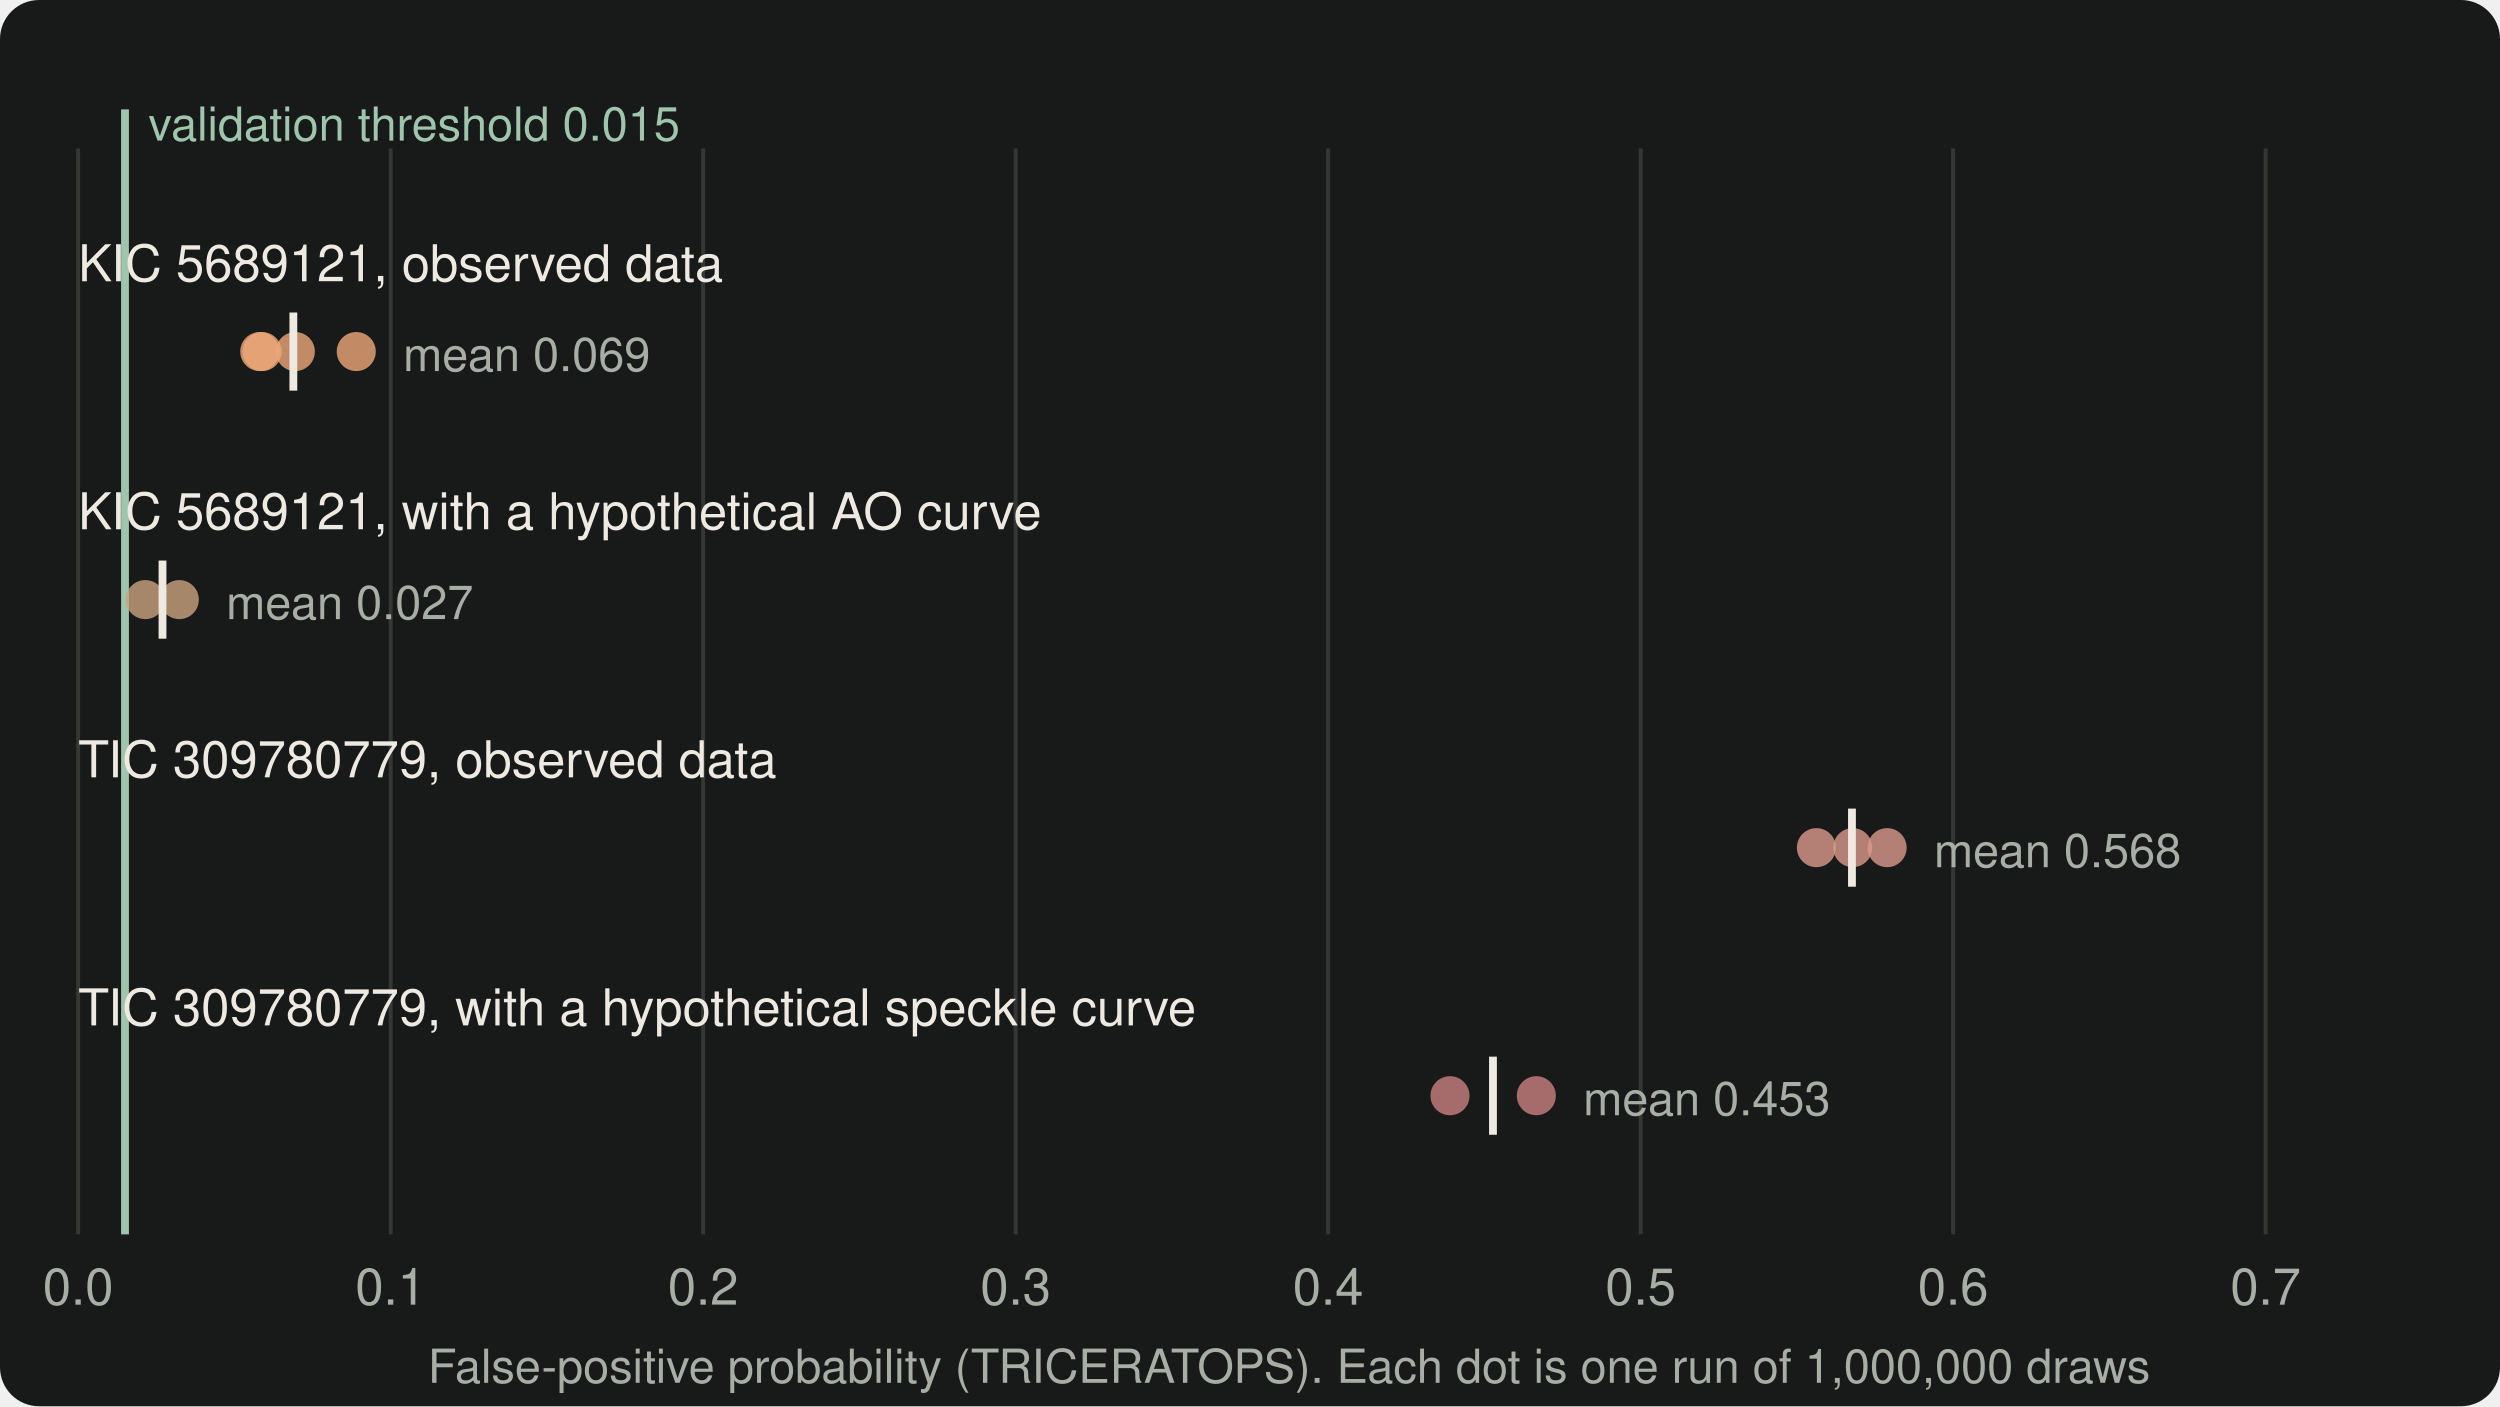
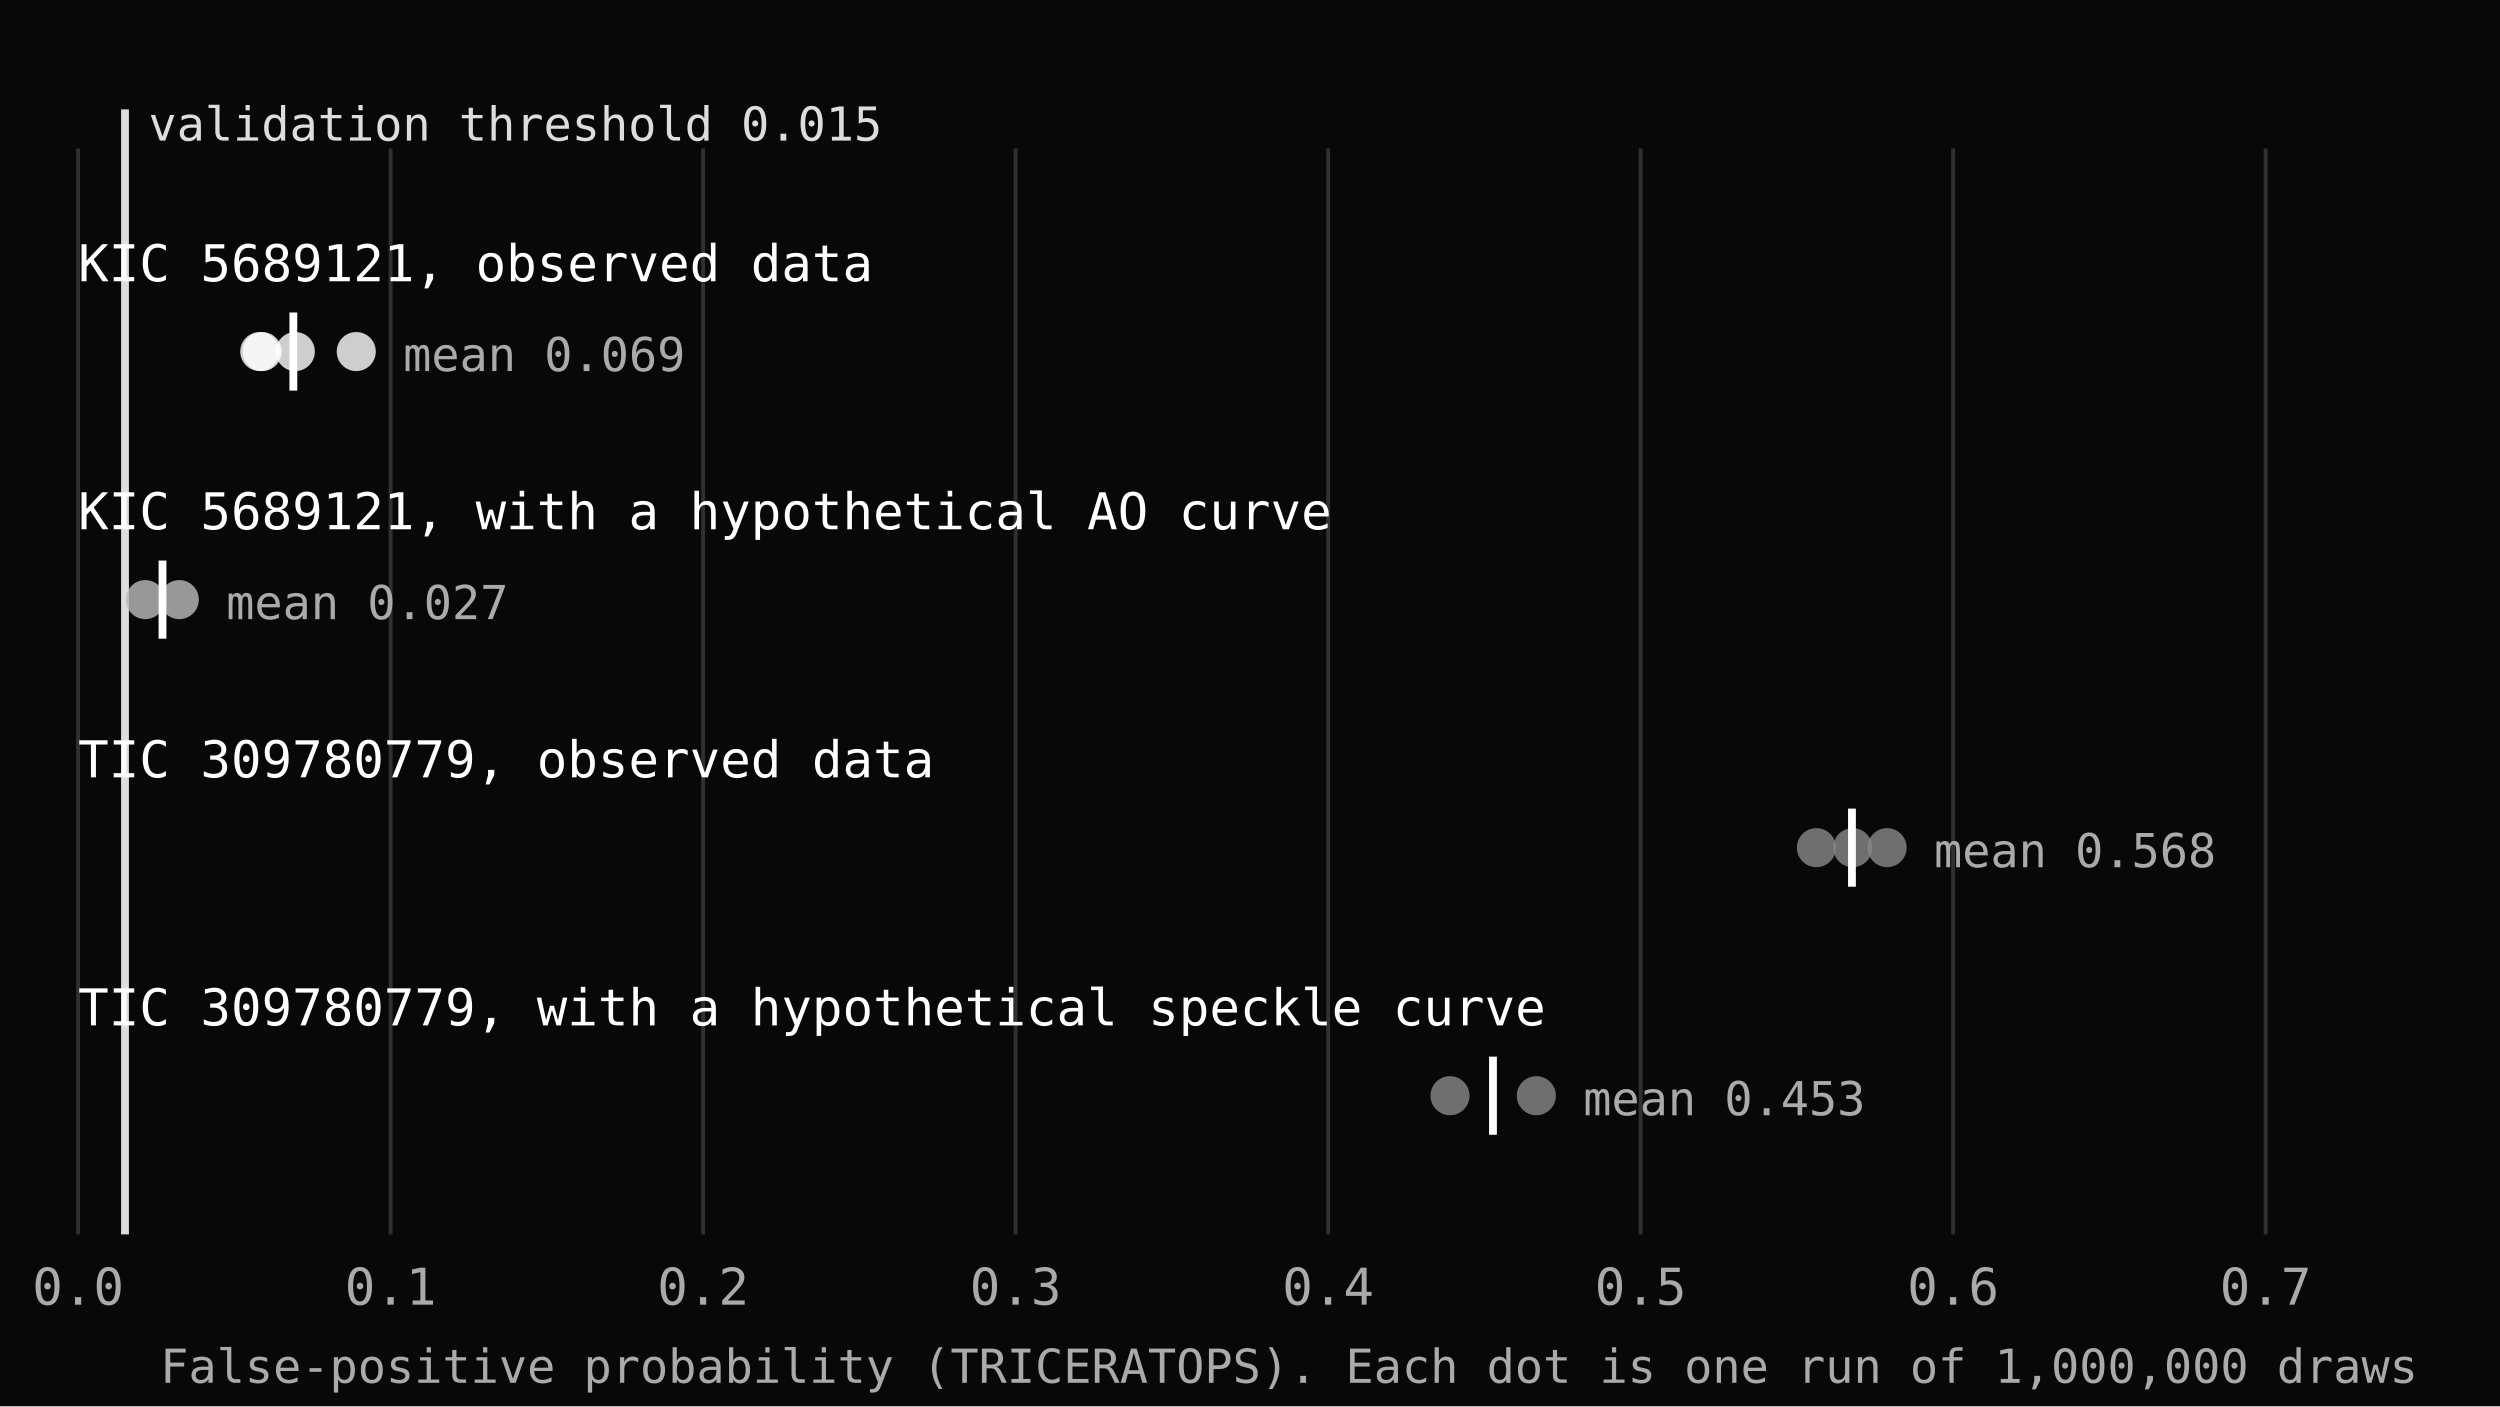
<svg xmlns="http://www.w3.org/2000/svg" viewBox="0 0 640 360" role="img" aria-labelledby="t d">
-   <rect width="640" height="360" fill="#181a19" rx="10" />
-   <line x1="20.0" y1="38.0" x2="20.0" y2="316.0" stroke="#343733" stroke-width="1" />
-   <text x="20.0" y="334.0" font-size="13" fill="#a8aea5" text-anchor="middle" font-weight="400" font-family="Helvetica Neue,Helvetica,sans-serif">0.0</text>
-   <line x1="100.0" y1="38.0" x2="100.0" y2="316.0" stroke="#343733" stroke-width="1" />
-   <text x="100.0" y="334.0" font-size="13" fill="#a8aea5" text-anchor="middle" font-weight="400" font-family="Helvetica Neue,Helvetica,sans-serif">0.1</text>
-   <line x1="180.0" y1="38.0" x2="180.0" y2="316.0" stroke="#343733" stroke-width="1" />
-   <text x="180.0" y="334.0" font-size="13" fill="#a8aea5" text-anchor="middle" font-weight="400" font-family="Helvetica Neue,Helvetica,sans-serif">0.2</text>
-   <line x1="260.0" y1="38.0" x2="260.0" y2="316.0" stroke="#343733" stroke-width="1" />
-   <text x="260.0" y="334.0" font-size="13" fill="#a8aea5" text-anchor="middle" font-weight="400" font-family="Helvetica Neue,Helvetica,sans-serif">0.3</text>
-   <line x1="340.0" y1="38.0" x2="340.0" y2="316.0" stroke="#343733" stroke-width="1" />
-   <text x="340.0" y="334.0" font-size="13" fill="#a8aea5" text-anchor="middle" font-weight="400" font-family="Helvetica Neue,Helvetica,sans-serif">0.4</text>
-   <line x1="420.0" y1="38.0" x2="420.0" y2="316.0" stroke="#343733" stroke-width="1" />
-   <text x="420.0" y="334.0" font-size="13" fill="#a8aea5" text-anchor="middle" font-weight="400" font-family="Helvetica Neue,Helvetica,sans-serif">0.5</text>
-   <line x1="500.0" y1="38.0" x2="500.0" y2="316.0" stroke="#343733" stroke-width="1" />
-   <text x="500.0" y="334.0" font-size="13" fill="#a8aea5" text-anchor="middle" font-weight="400" font-family="Helvetica Neue,Helvetica,sans-serif">0.6</text>
-   <line x1="580.0" y1="38.0" x2="580.0" y2="316.0" stroke="#343733" stroke-width="1" />
-   <text x="580.0" y="334.0" font-size="13" fill="#a8aea5" text-anchor="middle" font-weight="400" font-family="Helvetica Neue,Helvetica,sans-serif">0.7</text>
-   <text x="330.0" y="354.0" font-size="12" fill="#a8aea5" text-anchor="middle" font-weight="400" font-family="Helvetica Neue,Helvetica,sans-serif">False-positive probability (TRICERATOPS). Each dot is one run of 1,000,000 draws</text>
-   <line x1="32.0" y1="28.0" x2="32.0" y2="316.0" stroke="#9fc5ac" stroke-width="2" />
-   <text x="38.0" y="36.0" font-size="12" fill="#9fc5ac" text-anchor="start" font-weight="400" font-family="Helvetica Neue,Helvetica,sans-serif">validation threshold 0.015</text>
-   <text x="20.0" y="72.0" font-size="13" fill="#eeeae2" text-anchor="start" font-weight="400" font-family="Helvetica Neue,Helvetica,sans-serif">KIC 5689121, observed data</text>
-   <circle cx="67.1" cy="90.0" r="5" fill="#eda878" stroke="none" stroke-width="1" opacity="0.8" />
-   <circle cx="91.2" cy="90.0" r="5" fill="#eda878" stroke="none" stroke-width="1" opacity="0.8" />
-   <circle cx="66.5" cy="90.0" r="5" fill="#eda878" stroke="none" stroke-width="1" opacity="0.8" />
-   <circle cx="75.6" cy="90.0" r="5" fill="#eda878" stroke="none" stroke-width="1" opacity="0.8" />
-   <line x1="75.1" y1="80.0" x2="75.1" y2="100.0" stroke="#eeeae2" stroke-width="2" />
-   <text x="103.2" y="95.0" font-size="12" fill="#a8aea5" text-anchor="start" font-weight="400" font-family="Helvetica Neue,Helvetica,sans-serif">mean 0.069</text>
-   <text x="20.0" y="135.5" font-size="13" fill="#eeeae2" text-anchor="start" font-weight="400" font-family="Helvetica Neue,Helvetica,sans-serif">KIC 5689121, with a hypothetical AO curve</text>
-   <circle cx="37.2" cy="153.5" r="5" fill="#c9a27e" stroke="none" stroke-width="1" opacity="0.8" />
-   <circle cx="45.9" cy="153.5" r="5" fill="#c9a27e" stroke="none" stroke-width="1" opacity="0.8" />
-   <line x1="41.6" y1="143.5" x2="41.6" y2="163.5" stroke="#eeeae2" stroke-width="2" />
-   <text x="57.9" y="158.5" font-size="12" fill="#a8aea5" text-anchor="start" font-weight="400" font-family="Helvetica Neue,Helvetica,sans-serif">mean 0.027</text>
-   <text x="20.0" y="199.0" font-size="13" fill="#eeeae2" text-anchor="start" font-weight="400" font-family="Helvetica Neue,Helvetica,sans-serif">TIC 309780779, observed data</text>
-   <circle cx="465.0" cy="217.0" r="5" fill="#db998b" stroke="none" stroke-width="1" opacity="0.8" />
-   <circle cx="483.1" cy="217.0" r="5" fill="#db998b" stroke="none" stroke-width="1" opacity="0.8" />
-   <circle cx="474.3" cy="217.0" r="5" fill="#db998b" stroke="none" stroke-width="1" opacity="0.8" />
-   <line x1="474.1" y1="207.0" x2="474.1" y2="227.0" stroke="#eeeae2" stroke-width="2" />
-   <text x="495.1" y="222.0" font-size="12" fill="#a8aea5" text-anchor="start" font-weight="400" font-family="Helvetica Neue,Helvetica,sans-serif">mean 0.568</text>
-   <text x="20.0" y="262.5" font-size="13" fill="#eeeae2" text-anchor="start" font-weight="400" font-family="Helvetica Neue,Helvetica,sans-serif">TIC 309780779, with a hypothetical speckle curve</text>
-   <circle cx="371.2" cy="280.5" r="5" fill="#c98080" stroke="none" stroke-width="1" opacity="0.8" />
-   <circle cx="393.3" cy="280.5" r="5" fill="#c98080" stroke="none" stroke-width="1" opacity="0.8" />
-   <line x1="382.2" y1="270.5" x2="382.2" y2="290.5" stroke="#eeeae2" stroke-width="2" />
-   <text x="405.3" y="285.5" font-size="12" fill="#a8aea5" text-anchor="start" font-weight="400" font-family="Helvetica Neue,Helvetica,sans-serif">mean 0.453</text>
+   <rect width="640" height="360" fill="#080808" rx="0" />
+   <line x1="20.0" y1="38.0" x2="20.0" y2="316.0" stroke="#303030" stroke-width="1" />
+   <text x="20.0" y="334.0" font-size="13" fill="#aaaaaa" text-anchor="middle" font-weight="400" font-family="IBM Plex Mono,monospace">0.0</text>
+   <line x1="100.0" y1="38.0" x2="100.0" y2="316.0" stroke="#303030" stroke-width="1" />
+   <text x="100.0" y="334.0" font-size="13" fill="#aaaaaa" text-anchor="middle" font-weight="400" font-family="IBM Plex Mono,monospace">0.1</text>
+   <line x1="180.0" y1="38.0" x2="180.0" y2="316.0" stroke="#303030" stroke-width="1" />
+   <text x="180.0" y="334.0" font-size="13" fill="#aaaaaa" text-anchor="middle" font-weight="400" font-family="IBM Plex Mono,monospace">0.2</text>
+   <line x1="260.0" y1="38.0" x2="260.0" y2="316.0" stroke="#303030" stroke-width="1" />
+   <text x="260.0" y="334.0" font-size="13" fill="#aaaaaa" text-anchor="middle" font-weight="400" font-family="IBM Plex Mono,monospace">0.3</text>
+   <line x1="340.0" y1="38.0" x2="340.0" y2="316.0" stroke="#303030" stroke-width="1" />
+   <text x="340.0" y="334.0" font-size="13" fill="#aaaaaa" text-anchor="middle" font-weight="400" font-family="IBM Plex Mono,monospace">0.4</text>
+   <line x1="420.0" y1="38.0" x2="420.0" y2="316.0" stroke="#303030" stroke-width="1" />
+   <text x="420.0" y="334.0" font-size="13" fill="#aaaaaa" text-anchor="middle" font-weight="400" font-family="IBM Plex Mono,monospace">0.5</text>
+   <line x1="500.0" y1="38.0" x2="500.0" y2="316.0" stroke="#303030" stroke-width="1" />
+   <text x="500.0" y="334.0" font-size="13" fill="#aaaaaa" text-anchor="middle" font-weight="400" font-family="IBM Plex Mono,monospace">0.6</text>
+   <line x1="580.0" y1="38.0" x2="580.0" y2="316.0" stroke="#303030" stroke-width="1" />
+   <text x="580.0" y="334.0" font-size="13" fill="#aaaaaa" text-anchor="middle" font-weight="400" font-family="IBM Plex Mono,monospace">0.7</text>
+   <text x="330.0" y="354.0" font-size="12" fill="#aaaaaa" text-anchor="middle" font-weight="400" font-family="IBM Plex Mono,monospace">False-positive probability (TRICERATOPS). Each dot is one run of 1,000,000 draws</text>
+   <line x1="32.0" y1="28.0" x2="32.0" y2="316.0" stroke="#dddddd" stroke-width="2" />
+   <text x="38.0" y="36.0" font-size="12" fill="#dddddd" text-anchor="start" font-weight="400" font-family="IBM Plex Mono,monospace">validation threshold 0.015</text>
+   <text x="20.0" y="72.0" font-size="13" fill="#ffffff" text-anchor="start" font-weight="400" font-family="IBM Plex Mono,monospace">KIC 5689121, observed data</text>
+   <circle cx="67.1" cy="90.0" r="5" fill="#ffffff" stroke="none" stroke-width="1" opacity="0.8" />
+   <circle cx="91.2" cy="90.0" r="5" fill="#ffffff" stroke="none" stroke-width="1" opacity="0.8" />
+   <circle cx="66.5" cy="90.0" r="5" fill="#ffffff" stroke="none" stroke-width="1" opacity="0.8" />
+   <circle cx="75.6" cy="90.0" r="5" fill="#ffffff" stroke="none" stroke-width="1" opacity="0.8" />
+   <line x1="75.1" y1="80.0" x2="75.1" y2="100.0" stroke="#ffffff" stroke-width="2" />
+   <text x="103.2" y="95.0" font-size="12" fill="#aaaaaa" text-anchor="start" font-weight="400" font-family="IBM Plex Mono,monospace">mean 0.069</text>
+   <text x="20.0" y="135.5" font-size="13" fill="#ffffff" text-anchor="start" font-weight="400" font-family="IBM Plex Mono,monospace">KIC 5689121, with a hypothetical AO curve</text>
+   <circle cx="37.2" cy="153.5" r="5" fill="#bbbbbb" stroke="none" stroke-width="1" opacity="0.8" />
+   <circle cx="45.9" cy="153.5" r="5" fill="#bbbbbb" stroke="none" stroke-width="1" opacity="0.8" />
+   <line x1="41.6" y1="143.5" x2="41.6" y2="163.5" stroke="#ffffff" stroke-width="2" />
+   <text x="57.9" y="158.5" font-size="12" fill="#aaaaaa" text-anchor="start" font-weight="400" font-family="IBM Plex Mono,monospace">mean 0.027</text>
+   <text x="20.0" y="199.0" font-size="13" fill="#ffffff" text-anchor="start" font-weight="400" font-family="IBM Plex Mono,monospace">TIC 309780779, observed data</text>
+   <circle cx="465.0" cy="217.0" r="5" fill="#888888" stroke="none" stroke-width="1" opacity="0.8" />
+   <circle cx="483.1" cy="217.0" r="5" fill="#888888" stroke="none" stroke-width="1" opacity="0.8" />
+   <circle cx="474.3" cy="217.0" r="5" fill="#888888" stroke="none" stroke-width="1" opacity="0.8" />
+   <line x1="474.1" y1="207.0" x2="474.1" y2="227.0" stroke="#ffffff" stroke-width="2" />
+   <text x="495.1" y="222.0" font-size="12" fill="#aaaaaa" text-anchor="start" font-weight="400" font-family="IBM Plex Mono,monospace">mean 0.568</text>
+   <text x="20.0" y="262.5" font-size="13" fill="#ffffff" text-anchor="start" font-weight="400" font-family="IBM Plex Mono,monospace">TIC 309780779, with a hypothetical speckle curve</text>
+   <circle cx="371.2" cy="280.5" r="5" fill="#888888" stroke="none" stroke-width="1" opacity="0.8" />
+   <circle cx="393.3" cy="280.5" r="5" fill="#888888" stroke="none" stroke-width="1" opacity="0.8" />
+   <line x1="382.2" y1="270.5" x2="382.2" y2="290.5" stroke="#ffffff" stroke-width="2" />
+   <text x="405.3" y="285.5" font-size="12" fill="#aaaaaa" text-anchor="start" font-weight="400" font-family="IBM Plex Mono,monospace">mean 0.453</text>
</svg>
